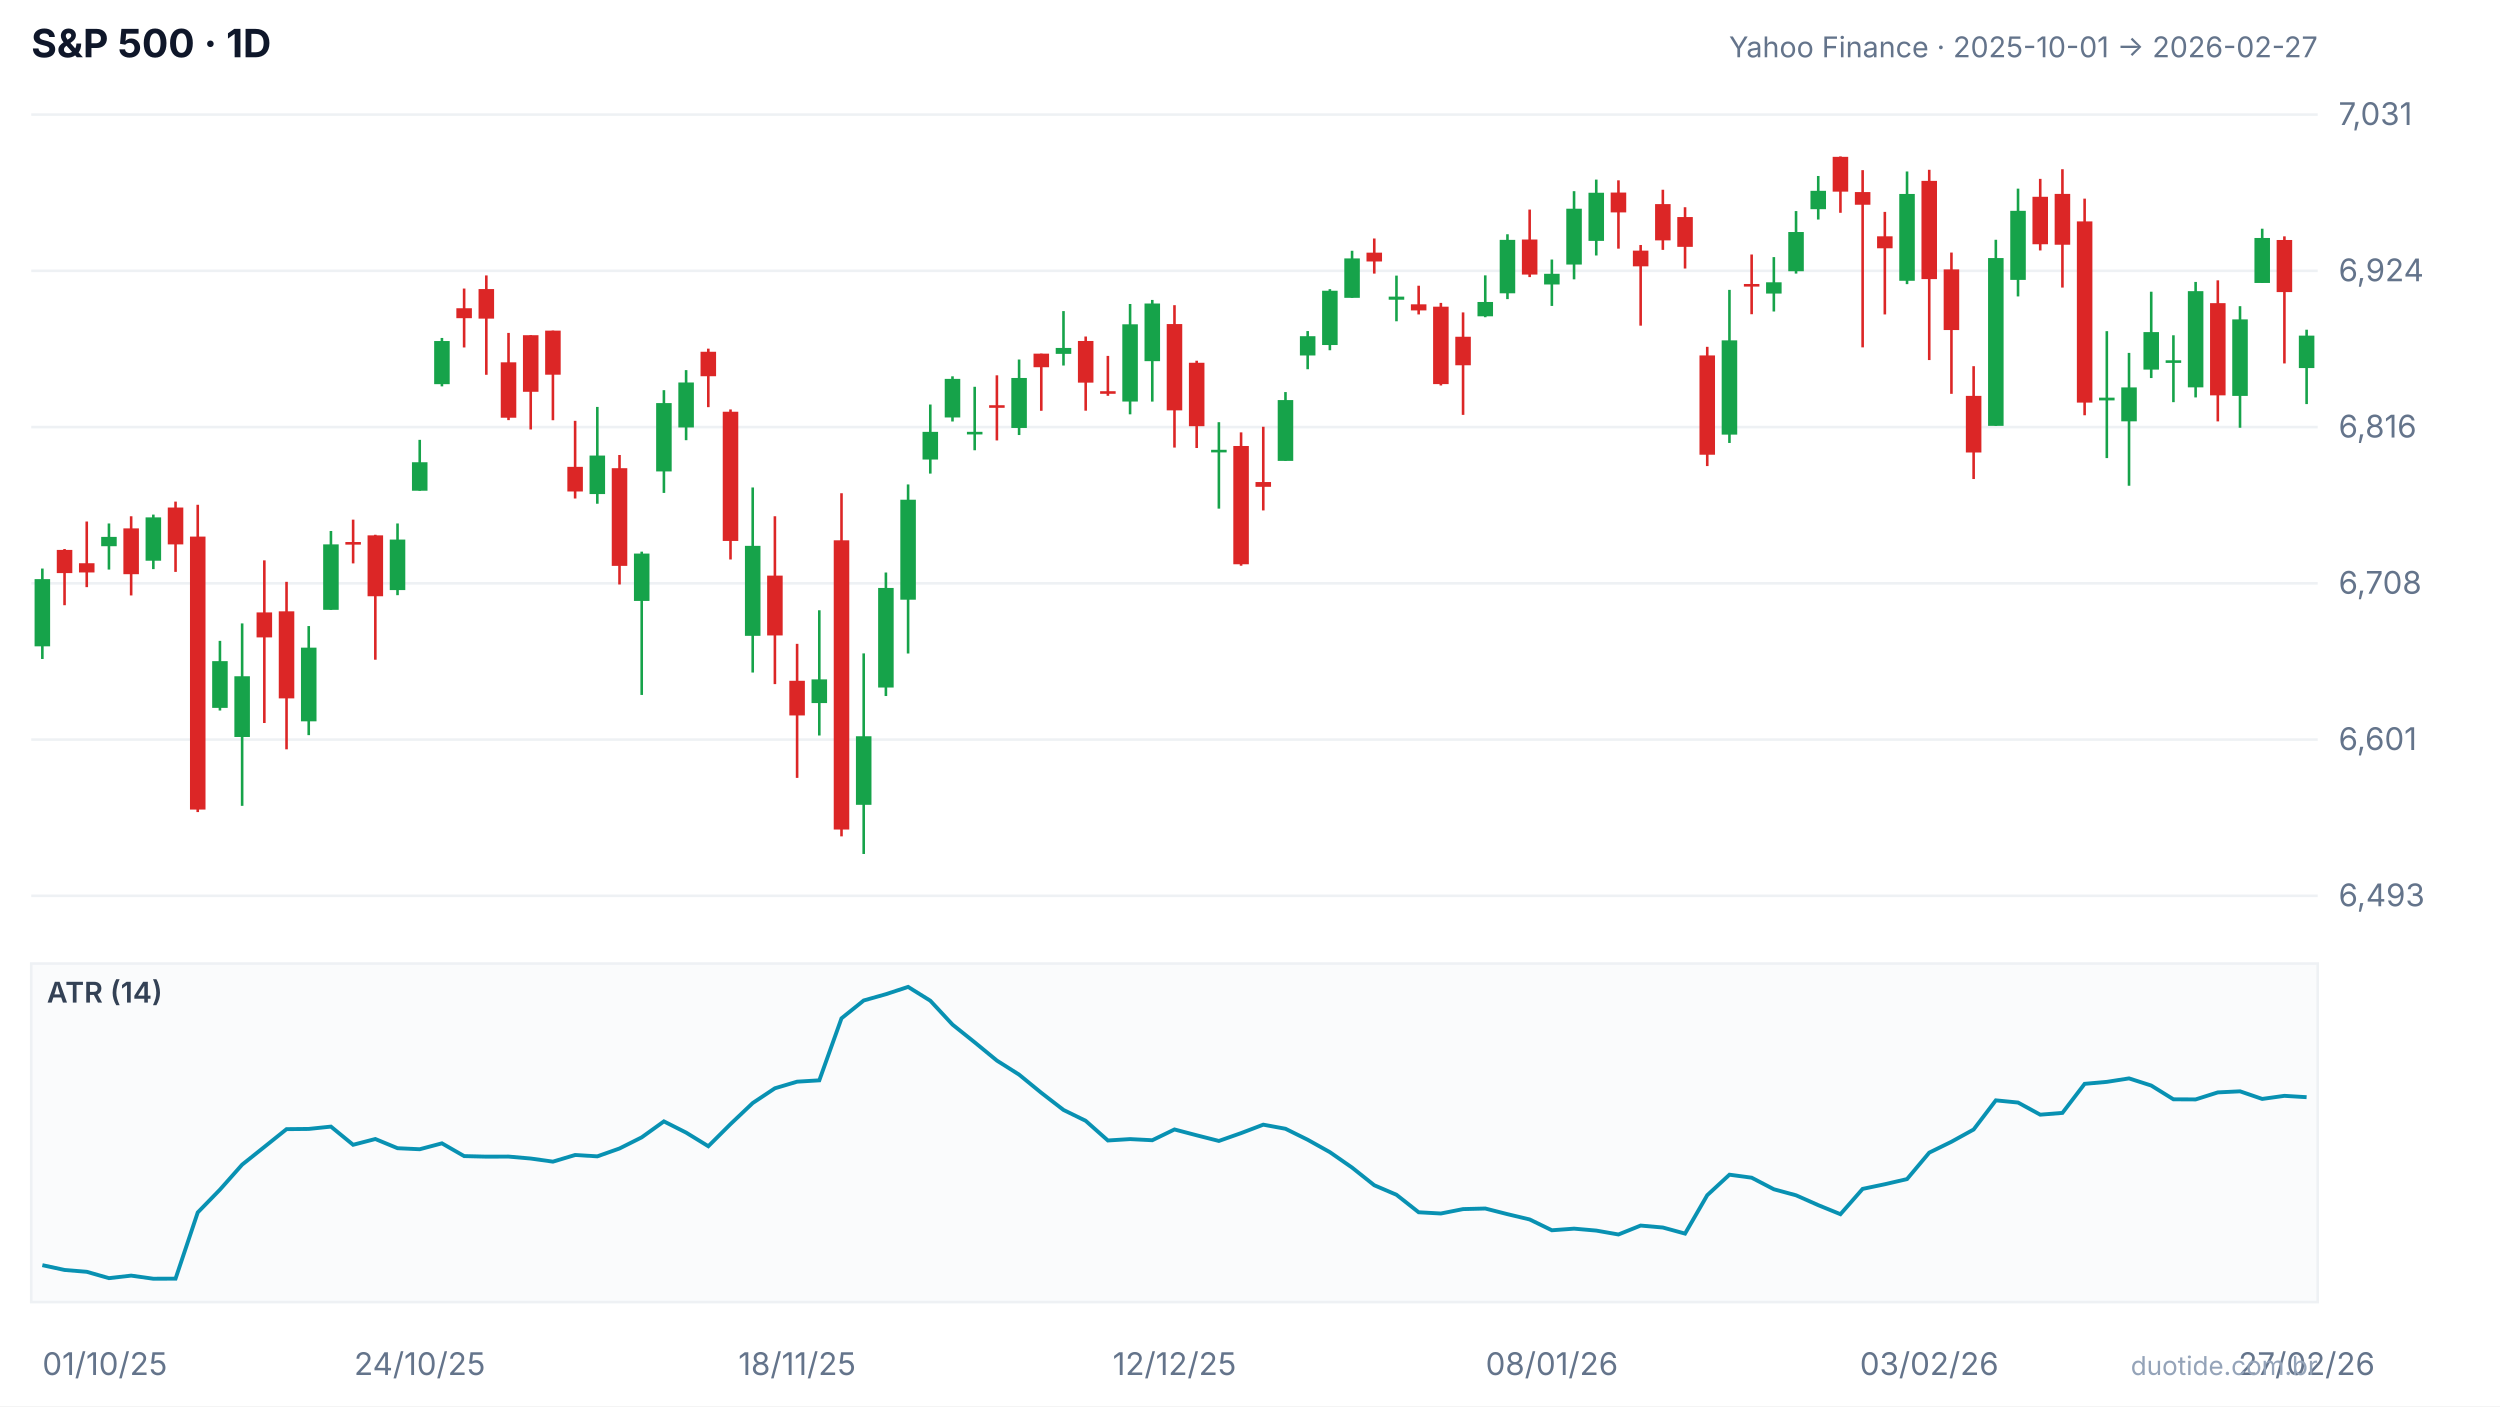
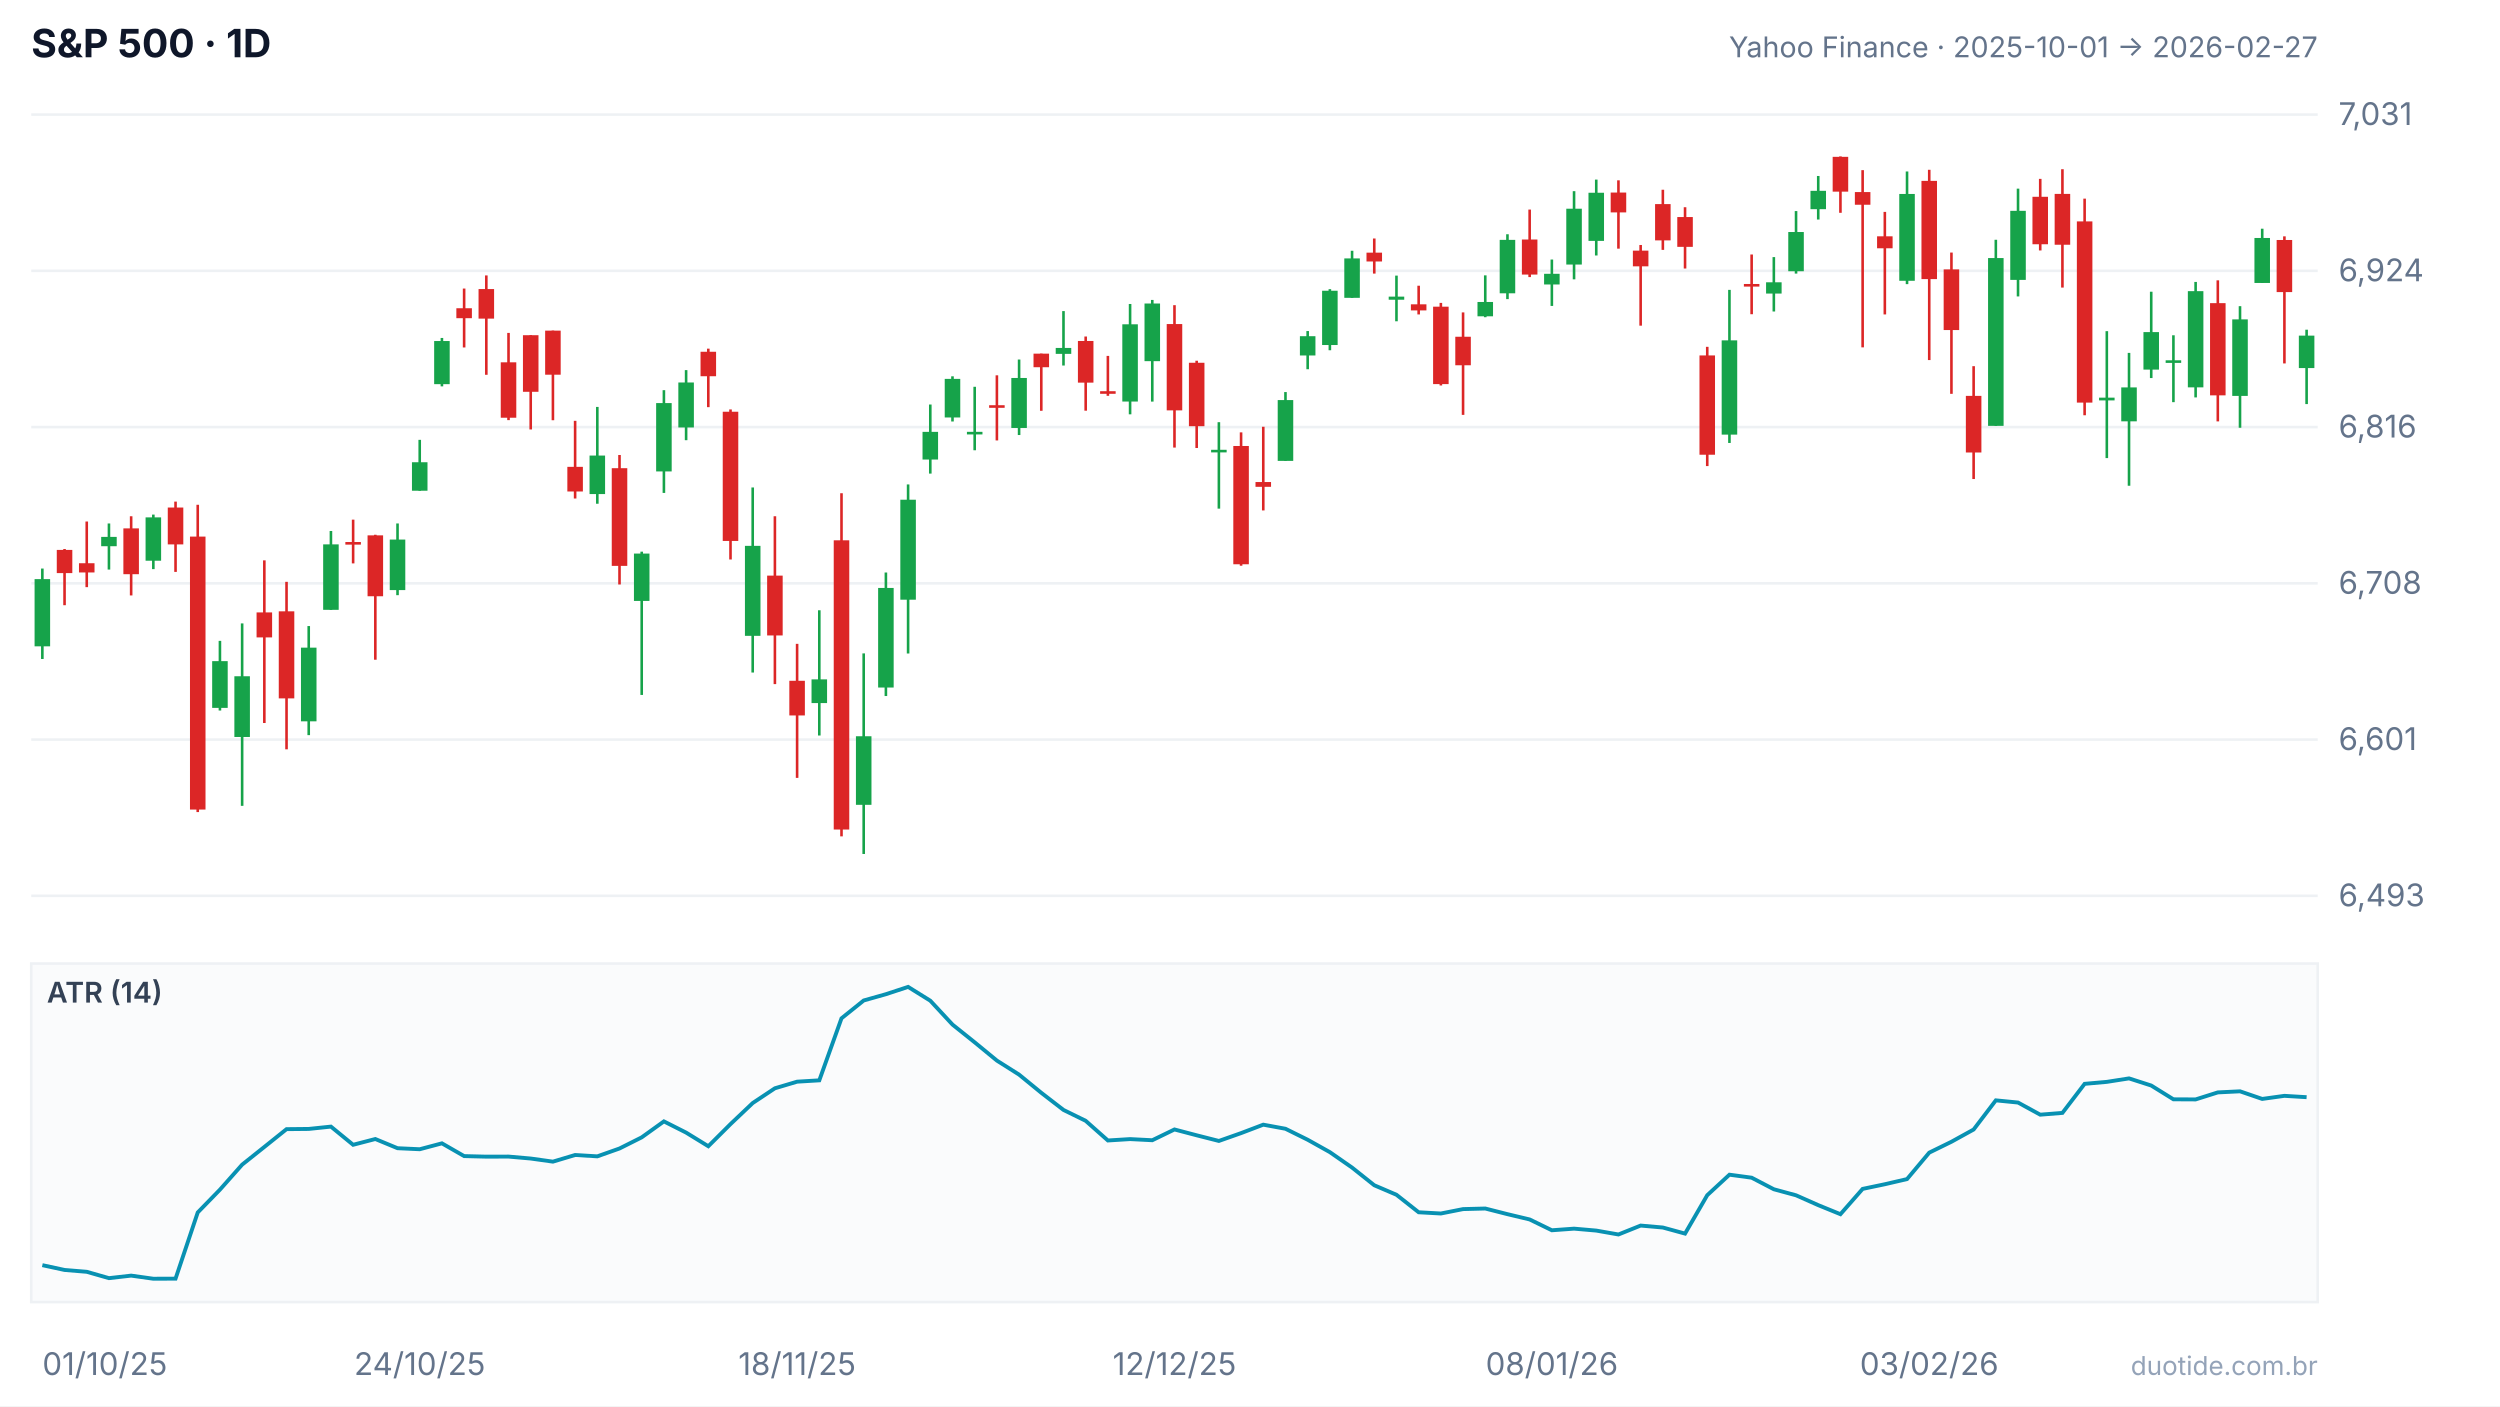
<svg xmlns="http://www.w3.org/2000/svg" viewBox="0 0 960 540" font-family="Inter,system-ui,sans-serif" font-size="12" role="img">
  <rect width="960" height="540" fill="#ffffff" />
  <text x="12" y="22" font-size="15" font-weight="700" fill="#0f172a">S&amp;P 500 · 1D</text>
  <text x="890" y="22" font-size="11" fill="#64748b" text-anchor="end">Yahoo Finance · 2025-10-01 → 2026-02-27</text>
  <line x1="12" x2="890" y1="344" y2="344" stroke="#eef1f4" />
  <text x="898" y="348" fill="#64748b">6,493</text>
  <line x1="12" x2="890" y1="284" y2="284" stroke="#eef1f4" />
  <text x="898" y="288" fill="#64748b">6,601</text>
  <line x1="12" x2="890" y1="224" y2="224" stroke="#eef1f4" />
  <text x="898" y="228" fill="#64748b">6,708</text>
  <line x1="12" x2="890" y1="164" y2="164" stroke="#eef1f4" />
  <text x="898" y="168" fill="#64748b">6,816</text>
  <line x1="12" x2="890" y1="104" y2="104" stroke="#eef1f4" />
  <text x="898" y="108" fill="#64748b">6,924</text>
  <line x1="12" x2="890" y1="44" y2="44" stroke="#eef1f4" />
  <text x="898" y="48" fill="#64748b">7,031</text>
  <text x="16.262" y="528" fill="#64748b" text-anchor="start">01/10/25</text>
  <text x="161.175" y="528" fill="#64748b" text-anchor="middle">24/10/25</text>
  <text x="306.087" y="528" fill="#64748b" text-anchor="middle">18/11/25</text>
  <text x="451" y="528" fill="#64748b" text-anchor="middle">12/12/25</text>
  <text x="595.913" y="528" fill="#64748b" text-anchor="middle">08/01/26</text>
  <text x="740.825" y="528" fill="#64748b" text-anchor="middle">03/02/26</text>
-   <text x="885.738" y="528" fill="#64748b" text-anchor="middle">27/02/26</text>
  <line x1="16.262" x2="16.262" y1="218.323" y2="253.052" stroke="#16a34a" />
  <rect x="13.279" y="222.383" width="5.967" height="25.807" fill="#16a34a" />
  <line x1="24.786" x2="24.786" y1="210.818" y2="232.403" stroke="#dc2626" />
  <rect x="21.803" y="211.169" width="5.967" height="8.9" fill="#dc2626" />
  <line x1="33.311" x2="33.311" y1="200.262" y2="225.466" stroke="#dc2626" />
  <rect x="30.327" y="216.282" width="5.967" height="3.541" fill="#dc2626" />
  <line x1="41.835" x2="41.835" y1="201.015" y2="218.714" stroke="#16a34a" />
  <rect x="38.851" y="206.167" width="5.967" height="3.58" fill="#16a34a" />
  <line x1="50.359" x2="50.359" y1="198.243" y2="228.65" stroke="#dc2626" />
  <rect x="47.376" y="202.899" width="5.967" height="17.593" fill="#dc2626" />
  <line x1="58.883" x2="58.883" y1="197.602" y2="218.541" stroke="#16a34a" />
  <rect x="55.9" y="198.673" width="5.967" height="16.645" fill="#16a34a" />
  <line x1="67.408" x2="67.408" y1="192.617" y2="219.611" stroke="#dc2626" />
  <rect x="64.424" y="194.892" width="5.967" height="14.158" fill="#dc2626" />
  <line x1="75.932" x2="75.932" y1="193.833" y2="311.836" stroke="#dc2626" />
  <rect x="72.949" y="206.05" width="5.967" height="104.821" fill="#dc2626" />
  <line x1="84.456" x2="84.456" y1="246.092" y2="272.842" stroke="#16a34a" />
  <rect x="81.473" y="253.877" width="5.967" height="17.95" fill="#16a34a" />
  <line x1="92.981" x2="92.981" y1="239.39" y2="309.444" stroke="#16a34a" />
  <rect x="89.997" y="259.682" width="5.967" height="23.319" fill="#16a34a" />
  <line x1="101.505" x2="101.505" y1="215.178" y2="277.637" stroke="#dc2626" />
  <rect x="98.521" y="235.169" width="5.967" height="9.597" fill="#dc2626" />
  <line x1="110.029" x2="110.029" y1="223.42" y2="287.741" stroke="#dc2626" />
  <rect x="107.046" y="234.751" width="5.967" height="33.429" fill="#dc2626" />
  <line x1="118.553" x2="118.553" y1="240.405" y2="282.293" stroke="#16a34a" />
  <rect x="115.57" y="248.697" width="5.967" height="28.293" fill="#16a34a" />
  <line x1="127.078" x2="127.078" y1="203.898" y2="234.176" stroke="#16a34a" />
  <rect x="124.094" y="209.039" width="5.967" height="25.137" fill="#16a34a" />
  <line x1="135.602" x2="135.602" y1="199.543" y2="216.344" stroke="#dc2626" />
  <rect x="132.618" y="208.136" width="5.967" height="1" fill="#dc2626" />
  <line x1="144.126" x2="144.126" y1="205.347" y2="253.336" stroke="#dc2626" />
  <rect x="141.143" y="205.576" width="5.967" height="23.386" fill="#dc2626" />
  <line x1="152.65" x2="152.65" y1="201.009" y2="228.55" stroke="#16a34a" />
  <rect x="149.667" y="207.193" width="5.967" height="19.4" fill="#16a34a" />
  <line x1="161.175" x2="161.175" y1="168.902" y2="188.441" stroke="#16a34a" />
  <rect x="158.191" y="177.5" width="5.967" height="10.941" fill="#16a34a" />
  <line x1="169.699" x2="169.699" y1="129.774" y2="148.365" stroke="#16a34a" />
  <rect x="166.716" y="130.956" width="5.967" height="16.561" fill="#16a34a" />
  <line x1="178.223" x2="178.223" y1="110.803" y2="133.426" stroke="#dc2626" />
  <rect x="175.24" y="118.365" width="5.967" height="3.82" fill="#dc2626" />
  <line x1="186.748" x2="186.748" y1="105.763" y2="143.92" stroke="#dc2626" />
  <rect x="183.764" y="110.998" width="5.967" height="11.353" fill="#dc2626" />
  <line x1="195.272" x2="195.272" y1="127.839" y2="161.329" stroke="#dc2626" />
  <rect x="192.288" y="139.13" width="5.967" height="21.279" fill="#dc2626" />
  <line x1="203.796" x2="203.796" y1="128.72" y2="164.915" stroke="#dc2626" />
  <rect x="200.813" y="128.72" width="5.967" height="21.73" fill="#dc2626" />
  <line x1="212.32" x2="212.32" y1="126.963" y2="161.368" stroke="#dc2626" />
  <rect x="209.337" y="126.963" width="5.967" height="16.923" fill="#dc2626" />
  <line x1="220.845" x2="220.845" y1="161.597" y2="191.429" stroke="#dc2626" />
  <rect x="217.861" y="179.268" width="5.967" height="9.463" fill="#dc2626" />
  <line x1="229.369" x2="229.369" y1="156.26" y2="193.437" stroke="#16a34a" />
  <rect x="226.385" y="174.935" width="5.967" height="14.788" fill="#16a34a" />
  <line x1="237.893" x2="237.893" y1="174.717" y2="224.44" stroke="#dc2626" />
  <rect x="234.91" y="179.786" width="5.967" height="37.511" fill="#dc2626" />
  <line x1="246.417" x2="246.417" y1="211.838" y2="266.858" stroke="#16a34a" />
  <rect x="243.434" y="212.569" width="5.967" height="18.189" fill="#16a34a" />
  <line x1="254.942" x2="254.942" y1="149.826" y2="189.282" stroke="#16a34a" />
  <rect x="251.958" y="154.783" width="5.967" height="26.247" fill="#16a34a" />
  <line x1="263.466" x2="263.466" y1="142.125" y2="169.035" stroke="#16a34a" />
  <rect x="260.483" y="146.876" width="5.967" height="17.269" fill="#16a34a" />
  <line x1="271.99" x2="271.99" y1="133.883" y2="156.35" stroke="#dc2626" />
  <rect x="269.007" y="135.076" width="5.967" height="9.396" fill="#dc2626" />
  <line x1="280.515" x2="280.515" y1="157.225" y2="214.844" stroke="#dc2626" />
  <rect x="277.531" y="158.106" width="5.967" height="49.617" fill="#dc2626" />
  <line x1="289.039" x2="289.039" y1="187.191" y2="258.254" stroke="#16a34a" />
  <rect x="286.055" y="209.608" width="5.967" height="34.555" fill="#16a34a" />
  <line x1="297.563" x2="297.563" y1="198.238" y2="262.698" stroke="#dc2626" />
  <rect x="294.58" y="221.039" width="5.967" height="22.974" fill="#dc2626" />
  <line x1="306.087" x2="306.087" y1="247.236" y2="298.709" stroke="#dc2626" />
  <rect x="303.104" y="261.422" width="5.967" height="13.31" fill="#dc2626" />
  <line x1="314.612" x2="314.612" y1="234.344" y2="282.438" stroke="#16a34a" />
  <rect x="311.628" y="260.88" width="5.967" height="9.1" fill="#16a34a" />
  <line x1="323.136" x2="323.136" y1="189.4" y2="321.165" stroke="#dc2626" />
  <rect x="320.152" y="207.477" width="5.967" height="111.061" fill="#dc2626" />
  <line x1="331.66" x2="331.66" y1="250.905" y2="327.929" stroke="#16a34a" />
  <rect x="328.677" y="282.722" width="5.967" height="26.331" fill="#16a34a" />
  <line x1="340.184" x2="340.184" y1="219.845" y2="267.271" stroke="#16a34a" />
  <rect x="337.201" y="225.773" width="5.967" height="38.241" fill="#16a34a" />
  <line x1="348.709" x2="348.709" y1="186.026" y2="250.944" stroke="#16a34a" />
  <rect x="345.725" y="191.892" width="5.967" height="38.392" fill="#16a34a" />
  <line x1="357.233" x2="357.233" y1="155.335" y2="181.861" stroke="#16a34a" />
  <rect x="354.25" y="165.835" width="5.967" height="10.628" fill="#16a34a" />
  <line x1="365.757" x2="365.757" y1="144.506" y2="161.853" stroke="#16a34a" />
  <rect x="362.774" y="145.493" width="5.967" height="14.816" fill="#16a34a" />
  <line x1="374.282" x2="374.282" y1="148.526" y2="172.9" stroke="#16a34a" />
  <rect x="371.298" y="165.824" width="5.967" height="1" fill="#16a34a" />
  <line x1="382.806" x2="382.806" y1="144.121" y2="169.125" stroke="#dc2626" />
  <rect x="379.822" y="155.602" width="5.967" height="1" fill="#dc2626" />
  <line x1="391.33" x2="391.33" y1="138.06" y2="167.05" stroke="#16a34a" />
  <rect x="388.347" y="145.141" width="5.967" height="19.199" fill="#16a34a" />
  <line x1="399.854" x2="399.854" y1="135.801" y2="157.744" stroke="#dc2626" />
  <rect x="396.871" y="135.801" width="5.967" height="5.214" fill="#dc2626" />
  <line x1="408.379" x2="408.379" y1="119.458" y2="140.363" stroke="#16a34a" />
  <rect x="405.395" y="133.61" width="5.967" height="2.275" fill="#16a34a" />
  <line x1="416.903" x2="416.903" y1="129.221" y2="157.705" stroke="#dc2626" />
  <rect x="413.919" y="130.933" width="5.967" height="15.998" fill="#dc2626" />
  <line x1="425.427" x2="425.427" y1="136.666" y2="151.994" stroke="#dc2626" />
  <rect x="422.444" y="150.221" width="5.967" height="1" fill="#dc2626" />
  <line x1="433.951" x2="433.951" y1="116.731" y2="159.099" stroke="#16a34a" />
  <rect x="430.968" y="124.532" width="5.967" height="29.66" fill="#16a34a" />
  <line x1="442.476" x2="442.476" y1="115.175" y2="154.214" stroke="#16a34a" />
  <rect x="439.492" y="116.547" width="5.967" height="22.138" fill="#16a34a" />
  <line x1="451" x2="451" y1="117.188" y2="171.868" stroke="#dc2626" />
  <rect x="448.017" y="124.437" width="5.967" height="33.145" fill="#dc2626" />
  <line x1="459.524" x2="459.524" y1="138.523" y2="172.035" stroke="#dc2626" />
  <rect x="456.541" y="139.303" width="5.967" height="24.357" fill="#dc2626" />
  <line x1="468.049" x2="468.049" y1="162.121" y2="195.316" stroke="#16a34a" />
  <rect x="465.065" y="172.721" width="5.967" height="1" fill="#16a34a" />
  <line x1="476.573" x2="476.573" y1="166.03" y2="217.236" stroke="#dc2626" />
  <rect x="473.589" y="171.26" width="5.967" height="45.418" fill="#dc2626" />
  <line x1="485.097" x2="485.097" y1="163.872" y2="196.007" stroke="#dc2626" />
  <rect x="482.114" y="185.1" width="5.967" height="1.84" fill="#dc2626" />
  <line x1="493.621" x2="493.621" y1="150.55" y2="176.981" stroke="#16a34a" />
  <rect x="490.638" y="153.628" width="5.967" height="23.353" fill="#16a34a" />
  <line x1="502.146" x2="502.146" y1="127.125" y2="141.784" stroke="#16a34a" />
  <rect x="499.162" y="129.099" width="5.967" height="7.405" fill="#16a34a" />
  <line x1="510.67" x2="510.67" y1="111.038" y2="134.497" stroke="#16a34a" />
  <rect x="507.686" y="111.645" width="5.967" height="20.844" fill="#16a34a" />
  <line x1="519.194" x2="519.194" y1="96.294" y2="114.366" stroke="#16a34a" />
  <rect x="516.211" y="99.233" width="5.967" height="15.134" fill="#16a34a" />
  <line x1="527.718" x2="527.718" y1="91.582" y2="105.06" stroke="#dc2626" />
  <rect x="524.735" y="97.019" width="5.967" height="3.39" fill="#dc2626" />
  <line x1="536.243" x2="536.243" y1="105.835" y2="123.372" stroke="#16a34a" />
  <rect x="533.259" y="113.904" width="5.967" height="1.193" fill="#16a34a" />
  <line x1="544.767" x2="544.767" y1="109.716" y2="120.746" stroke="#dc2626" />
  <rect x="541.783" y="116.859" width="5.967" height="2.342" fill="#dc2626" />
  <line x1="553.291" x2="553.291" y1="116.313" y2="148.024" stroke="#dc2626" />
  <rect x="550.308" y="117.763" width="5.967" height="29.732" fill="#dc2626" />
  <line x1="561.816" x2="561.816" y1="119.965" y2="159.31" stroke="#dc2626" />
  <rect x="558.832" y="129.311" width="5.967" height="10.951" fill="#dc2626" />
  <line x1="570.34" x2="570.34" y1="105.74" y2="121.811" stroke="#16a34a" />
  <rect x="567.356" y="115.961" width="5.967" height="5.498" fill="#16a34a" />
  <line x1="578.864" x2="578.864" y1="89.954" y2="114.863" stroke="#16a34a" />
  <rect x="575.881" y="92.112" width="5.967" height="20.515" fill="#16a34a" />
  <line x1="587.388" x2="587.388" y1="80.475" y2="106.404" stroke="#dc2626" />
  <rect x="584.405" y="91.973" width="5.967" height="13.461" fill="#dc2626" />
  <line x1="595.913" x2="595.913" y1="99.662" y2="117.478" stroke="#16a34a" />
  <rect x="592.929" y="105.138" width="5.967" height="4.099" fill="#16a34a" />
  <line x1="604.437" x2="604.437" y1="73.41" y2="107.268" stroke="#16a34a" />
  <rect x="601.453" y="80.146" width="5.967" height="21.44" fill="#16a34a" />
  <line x1="612.961" x2="612.961" y1="68.965" y2="98.107" stroke="#16a34a" />
  <rect x="609.978" y="74.017" width="5.967" height="18.485" fill="#16a34a" />
  <line x1="621.485" x2="621.485" y1="69.244" y2="95.486" stroke="#dc2626" />
  <rect x="618.502" y="73.939" width="5.967" height="7.623" fill="#dc2626" />
  <line x1="630.01" x2="630.01" y1="94.075" y2="125.056" stroke="#dc2626" />
  <rect x="627.026" y="96.244" width="5.967" height="6.028" fill="#dc2626" />
  <line x1="638.534" x2="638.534" y1="72.863" y2="95.954" stroke="#dc2626" />
  <rect x="635.55" y="78.372" width="5.967" height="13.935" fill="#dc2626" />
  <line x1="647.058" x2="647.058" y1="79.577" y2="103.114" stroke="#dc2626" />
  <rect x="644.075" y="83.346" width="5.967" height="11.448" fill="#dc2626" />
  <line x1="655.583" x2="655.583" y1="133.181" y2="178.972" stroke="#dc2626" />
  <rect x="652.599" y="136.487" width="5.967" height="38.13" fill="#dc2626" />
  <line x1="664.107" x2="664.107" y1="111.311" y2="170.1" stroke="#16a34a" />
  <rect x="661.123" y="130.699" width="5.967" height="36.195" fill="#16a34a" />
  <line x1="672.631" x2="672.631" y1="97.727" y2="120.662" stroke="#dc2626" />
  <rect x="669.648" y="109.052" width="5.967" height="1" fill="#dc2626" />
  <line x1="681.155" x2="681.155" y1="98.725" y2="119.614" stroke="#16a34a" />
  <rect x="678.172" y="108.4" width="5.967" height="4.327" fill="#16a34a" />
  <line x1="689.68" x2="689.68" y1="81.049" y2="105.06" stroke="#16a34a" />
  <rect x="686.696" y="89.095" width="5.967" height="15.056" fill="#16a34a" />
  <line x1="698.204" x2="698.204" y1="67.577" y2="84.3" stroke="#16a34a" />
  <rect x="695.22" y="73.276" width="5.967" height="7.048" fill="#16a34a" />
  <line x1="706.728" x2="706.728" y1="60.071" y2="81.718" stroke="#dc2626" />
  <rect x="703.745" y="60.227" width="5.967" height="13.366" fill="#dc2626" />
  <line x1="715.252" x2="715.252" y1="65.335" y2="133.387" stroke="#dc2626" />
  <rect x="712.269" y="73.755" width="5.967" height="4.868" fill="#dc2626" />
  <line x1="723.777" x2="723.777" y1="81.367" y2="120.74" stroke="#dc2626" />
  <rect x="720.793" y="90.746" width="5.967" height="4.595" fill="#dc2626" />
  <line x1="732.301" x2="732.301" y1="65.848" y2="109.108" stroke="#16a34a" />
  <rect x="729.317" y="74.48" width="5.967" height="33.345" fill="#16a34a" />
  <line x1="740.825" x2="740.825" y1="65.201" y2="138.266" stroke="#dc2626" />
  <rect x="737.842" y="69.456" width="5.967" height="37.717" fill="#dc2626" />
  <line x1="749.35" x2="749.35" y1="96.98" y2="151.231" stroke="#dc2626" />
  <rect x="746.366" y="103.443" width="5.967" height="23.297" fill="#dc2626" />
  <line x1="757.874" x2="757.874" y1="140.608" y2="183.946" stroke="#dc2626" />
  <rect x="754.89" y="152.017" width="5.967" height="21.742" fill="#dc2626" />
  <line x1="766.398" x2="766.398" y1="92.073" y2="163.532" stroke="#16a34a" />
  <rect x="763.415" y="99.094" width="5.967" height="64.438" fill="#16a34a" />
  <line x1="774.922" x2="774.922" y1="72.439" y2="113.831" stroke="#16a34a" />
  <rect x="771.939" y="80.96" width="5.967" height="26.52" fill="#16a34a" />
  <line x1="783.447" x2="783.447" y1="68.686" y2="96.177" stroke="#dc2626" />
  <rect x="780.463" y="75.567" width="5.967" height="18.223" fill="#dc2626" />
  <line x1="791.971" x2="791.971" y1="64.978" y2="110.43" stroke="#dc2626" />
  <rect x="788.987" y="74.458" width="5.967" height="19.522" fill="#dc2626" />
  <line x1="800.495" x2="800.495" y1="76.276" y2="159.461" stroke="#dc2626" />
  <rect x="797.512" y="85.019" width="5.967" height="69.58" fill="#dc2626" />
  <line x1="809.019" x2="809.019" y1="127.164" y2="175.905" stroke="#16a34a" />
  <rect x="806.036" y="152.697" width="5.967" height="1.059" fill="#16a34a" />
  <line x1="817.544" x2="817.544" y1="135.511" y2="186.528" stroke="#16a34a" />
  <rect x="814.56" y="148.766" width="5.967" height="13.026" fill="#16a34a" />
  <line x1="826.068" x2="826.068" y1="112.019" y2="145.175" stroke="#16a34a" />
  <rect x="823.084" y="127.526" width="5.967" height="14.403" fill="#16a34a" />
  <line x1="834.592" x2="834.592" y1="128.747" y2="154.431" stroke="#16a34a" />
  <rect x="831.609" y="138.355" width="5.967" height="1" fill="#16a34a" />
  <line x1="843.117" x2="843.117" y1="108.261" y2="152.608" stroke="#16a34a" />
  <rect x="840.133" y="111.802" width="5.967" height="36.942" fill="#16a34a" />
  <line x1="851.641" x2="851.641" y1="107.647" y2="161.814" stroke="#dc2626" />
  <rect x="848.657" y="116.407" width="5.967" height="35.409" fill="#dc2626" />
  <line x1="860.165" x2="860.165" y1="117.567" y2="164.262" stroke="#16a34a" />
  <rect x="857.182" y="122.642" width="5.967" height="29.386" fill="#16a34a" />
  <line x1="868.689" x2="868.689" y1="87.824" y2="108.657" stroke="#16a34a" />
  <rect x="865.706" y="91.382" width="5.967" height="17.275" fill="#16a34a" />
  <line x1="877.214" x2="877.214" y1="90.757" y2="139.56" stroke="#dc2626" />
  <rect x="874.23" y="92.156" width="5.967" height="20.008" fill="#dc2626" />
  <line x1="885.738" x2="885.738" y1="126.606" y2="155.167" stroke="#16a34a" />
  <rect x="882.754" y="128.881" width="5.967" height="12.457" fill="#16a34a" />
  <rect x="12" y="370" width="878" height="130" fill="#fafbfc" stroke="#eef1f4" />
  <text x="18" y="385" font-size="11" font-weight="600" fill="#334155">ATR (14)</text>
  <polyline fill="none" stroke="#0891b2" stroke-width="1.5" points="16.262,485.818 24.786,487.665 33.311,488.37 41.835,490.809 50.359,489.839 58.883,491.034 67.408,491 75.932,465.582 84.456,456.826 92.981,447.224 101.505,440.427 110.029,433.595 118.553,433.509 127.078,432.617 135.602,439.598 144.126,437.382 152.65,440.912 161.175,441.307 169.699,439.041 178.223,443.94 186.748,444.155 195.272,444.127 203.796,444.876 212.32,446.072 220.845,443.517 229.369,444.037 237.893,441.019 246.417,436.74 254.942,430.612 263.466,434.917 271.99,440.154 280.515,431.654 289.039,423.569 297.563,417.902 306.087,415.364 314.612,414.849 323.136,391.032 331.66,384.185 340.184,381.774 348.709,378.966 357.233,384.268 365.757,393.44 374.282,400.262 382.806,407.266 391.33,412.658 399.854,419.631 408.379,426.214 416.903,430.394 425.427,437.945 433.951,437.414 442.476,437.85 451,433.713 459.524,435.955 468.049,438.125 476.573,435.116 485.097,431.876 493.621,433.446 502.146,437.662 510.67,442.426 519.194,448.352 527.718,455.137 536.243,458.791 544.767,465.513 553.291,465.985 561.816,464.295 570.34,464.071 578.864,466.237 587.388,468.271 595.913,472.423 604.437,471.803 612.961,472.543 621.485,474.04 630.01,470.617 638.534,471.367 647.058,473.702 655.583,458.955 664.107,451.083 672.631,452.235 681.155,456.675 689.68,458.995 698.204,462.776 706.728,466.252 715.252,456.535 723.777,454.747 732.301,452.767 740.825,442.615 749.35,438.436 757.874,433.732 766.398,422.535 774.922,423.377 783.447,428.037 791.971,427.354 800.495,416.194 809.019,415.439 817.544,414.104 826.068,416.844 834.592,422.134 843.117,422.18 851.641,419.484 860.165,419.065 868.689,421.989 877.214,420.803 885.738,421.32" />
  <text x="890" y="528" font-size="10" fill="#94a3b8" text-anchor="end">duotide.com.br</text>
</svg>
